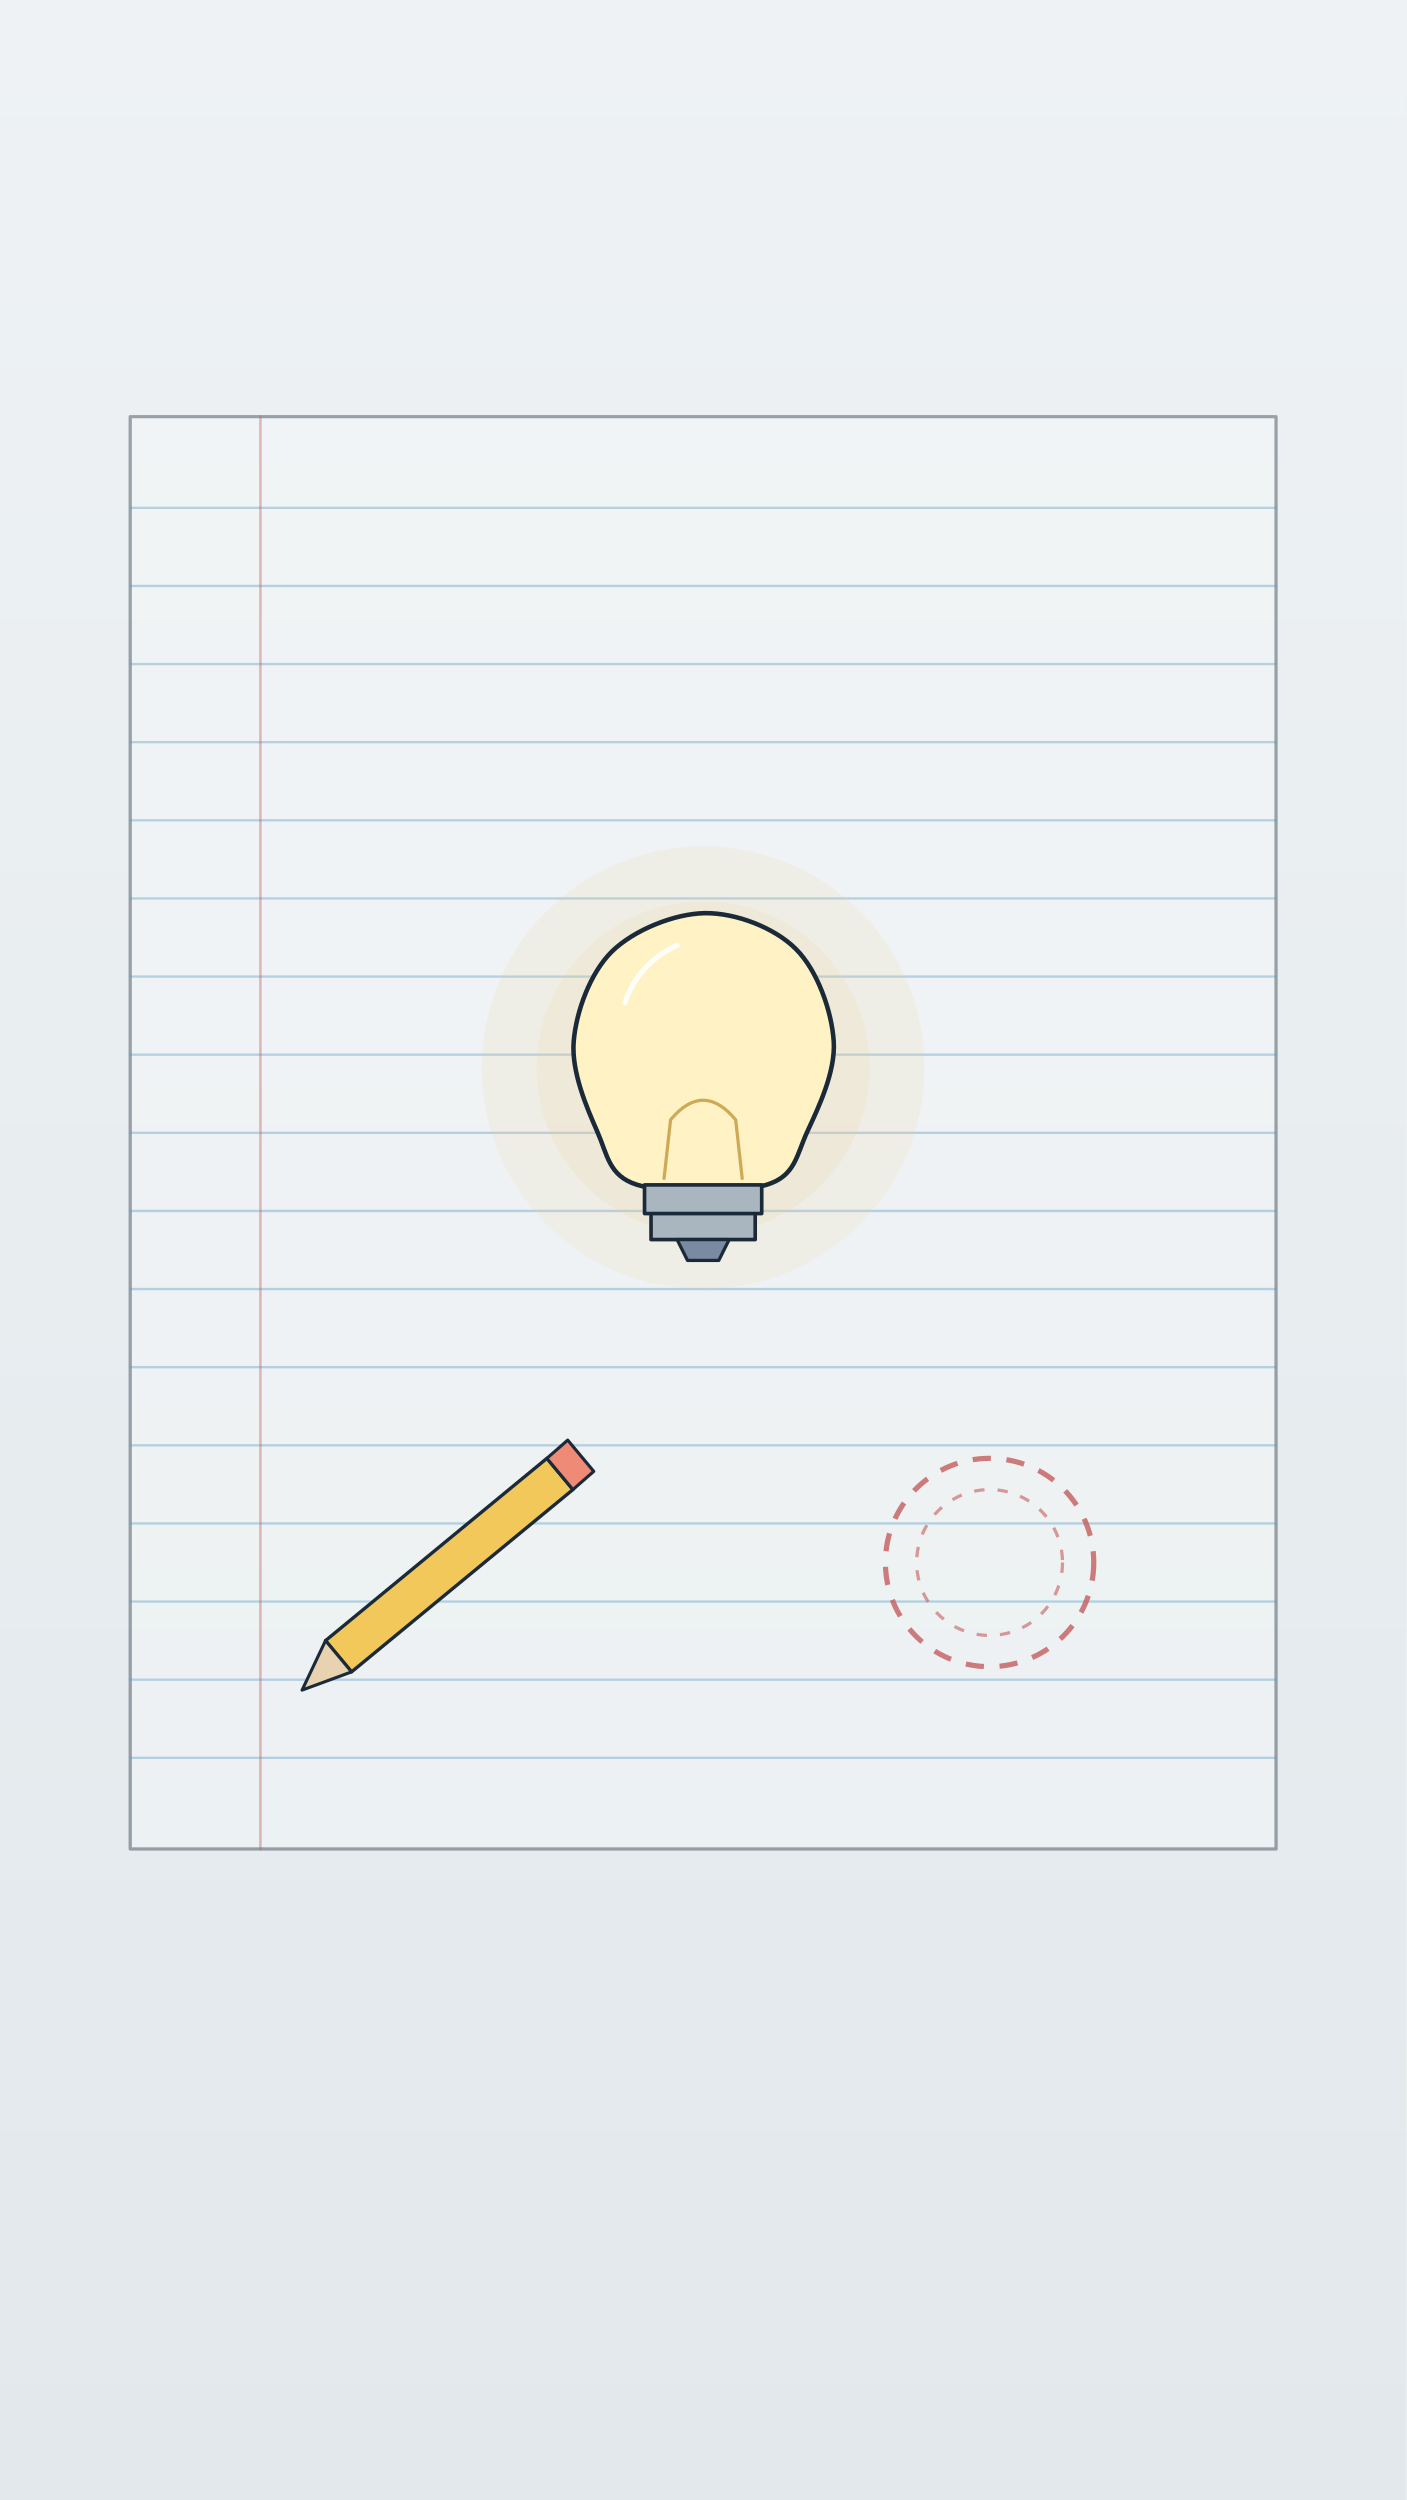
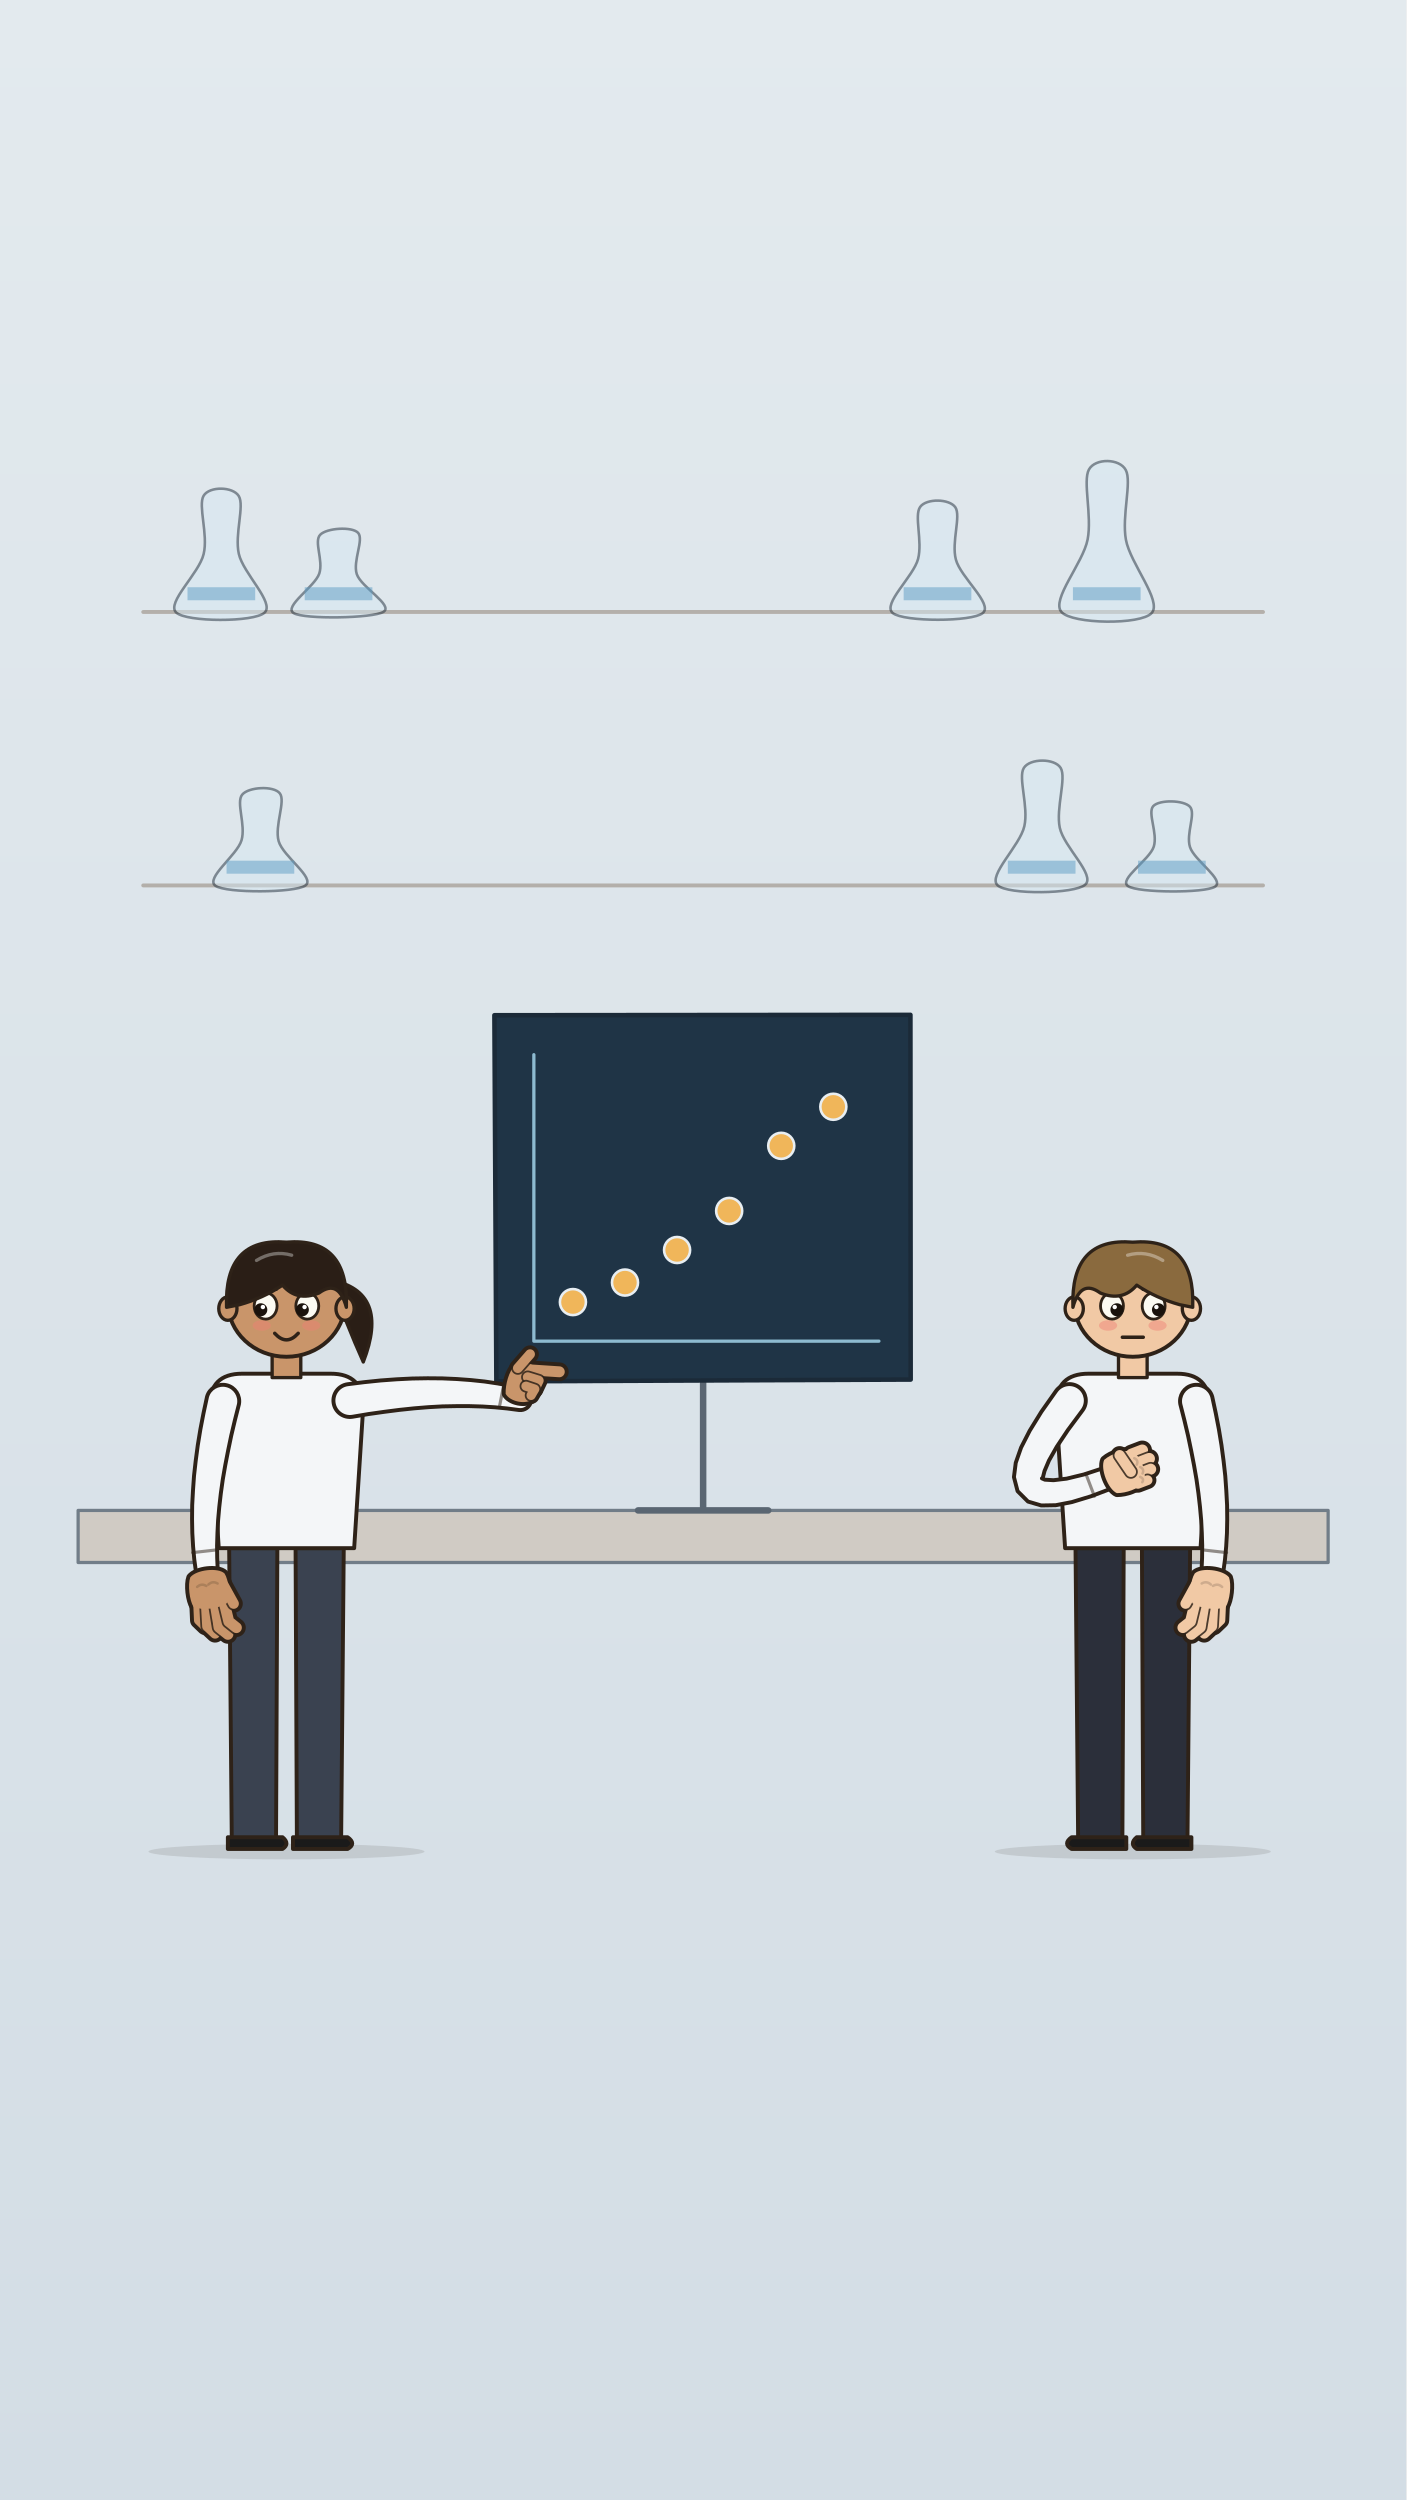
<svg xmlns="http://www.w3.org/2000/svg" viewBox="0 0 1080 1920" width="1080" height="1920">
  <defs>
-     <linearGradient id="U023-bgwash" x1="0" y1="0" x2="0" y2="1">
-       <stop offset="0" stop-color="#eef2f4" />
-       <stop offset="1" stop-color="#e2e8ec" />
+     <linearGradient id="U024-bgwash" x1="0" y1="0" x2="0" y2="1">
+       <stop offset="0" stop-color="#e3eaee" />
+       <stop offset="1" stop-color="#d3dde5" />
    </linearGradient>
  </defs>
-   <rect id="U023-bg-paper" width="1080" height="1920" fill="url(#U023-bgwash)" />
-   <g id="bg-notebook-page">
-     <path d="M100 320 H980 V1420 H100 Z" fill="#f7f9fa" stroke="#1b2a38" stroke-width="2.5" stroke-linejoin="round" opacity="0.4" />
-     <path d="M100 390 H980" fill="none" stroke="#5c9cc4" stroke-width="1.8" stroke-linecap="round" stroke-linejoin="round" opacity="0.4" />
-     <path d="M100 450 H980" fill="none" stroke="#5c9cc4" stroke-width="1.8" stroke-linecap="round" stroke-linejoin="round" opacity="0.4" />
-     <path d="M100 510 H980" fill="none" stroke="#5c9cc4" stroke-width="1.8" stroke-linecap="round" stroke-linejoin="round" opacity="0.4" />
-     <path d="M100 570 H980" fill="none" stroke="#5c9cc4" stroke-width="1.8" stroke-linecap="round" stroke-linejoin="round" opacity="0.4" />
-     <path d="M100 630 H980" fill="none" stroke="#5c9cc4" stroke-width="1.8" stroke-linecap="round" stroke-linejoin="round" opacity="0.4" />
-     <path d="M100 690 H980" fill="none" stroke="#5c9cc4" stroke-width="1.8" stroke-linecap="round" stroke-linejoin="round" opacity="0.4" />
-     <path d="M100 750 H980" fill="none" stroke="#5c9cc4" stroke-width="1.8" stroke-linecap="round" stroke-linejoin="round" opacity="0.4" />
-     <path d="M100 810 H980" fill="none" stroke="#5c9cc4" stroke-width="1.8" stroke-linecap="round" stroke-linejoin="round" opacity="0.4" />
-     <path d="M100 870 H980" fill="none" stroke="#5c9cc4" stroke-width="1.8" stroke-linecap="round" stroke-linejoin="round" opacity="0.4" />
-     <path d="M100 930 H980" fill="none" stroke="#5c9cc4" stroke-width="1.8" stroke-linecap="round" stroke-linejoin="round" opacity="0.4" />
-     <path d="M100 990 H980" fill="none" stroke="#5c9cc4" stroke-width="1.8" stroke-linecap="round" stroke-linejoin="round" opacity="0.4" />
-     <path d="M100 1050 H980" fill="none" stroke="#5c9cc4" stroke-width="1.8" stroke-linecap="round" stroke-linejoin="round" opacity="0.4" />
-     <path d="M100 1110 H980" fill="none" stroke="#5c9cc4" stroke-width="1.8" stroke-linecap="round" stroke-linejoin="round" opacity="0.4" />
-     <path d="M100 1170 H980" fill="none" stroke="#5c9cc4" stroke-width="1.8" stroke-linecap="round" stroke-linejoin="round" opacity="0.4" />
-     <path d="M100 1230 H980" fill="none" stroke="#5c9cc4" stroke-width="1.8" stroke-linecap="round" stroke-linejoin="round" opacity="0.4" />
-     <path d="M100 1290 H980" fill="none" stroke="#5c9cc4" stroke-width="1.8" stroke-linecap="round" stroke-linejoin="round" opacity="0.4" />
-     <path d="M100 1350 H980" fill="none" stroke="#5c9cc4" stroke-width="1.8" stroke-linecap="round" stroke-linejoin="round" opacity="0.4" />
-     <path d="M200 320 V1420" fill="none" stroke="#c45c5c" stroke-width="2" stroke-linecap="round" stroke-linejoin="round" opacity="0.4" />
+   <rect id="U024-bg-paper" width="1080" height="1920" fill="url(#U024-bgwash)" />
+   <g id="bg-lab-shelves">
+     <path d="M110 470 H970" fill="none" stroke="#8a7a6a" stroke-width="3" stroke-linecap="round" stroke-linejoin="round" opacity="0.5" />
+     <path d="M110 680 H970" fill="none" stroke="#8a7a6a" stroke-width="3" stroke-linecap="round" stroke-linejoin="round" opacity="0.5" />
+     <path d="M183.4 381.0 C187.9 388.4 180.1 410.4 183.4 425.3 C186.7 440.3 211.2 463.0 203.2 470.5 C195.2 478.0 143.1 477.9 135.3 470.4 C127.5 462.9 152.9 440.5 156.4 425.5 C160.0 410.6 151.9 388.1 156.4 380.7 C160.9 373.3 178.9 373.6 183.4 381.0 Z" fill="#d6e8f1" stroke="#1b2a38" stroke-width="2" stroke-linejoin="round" opacity="0.5" />
+     <path d="M144 456 h52" stroke="#5c9cc4" stroke-width="10" opacity=".5" />
+     <path d="M275.0 409.2 C279.7 414.3 270.8 430.8 274.0 440.9 C277.3 451.0 302.5 464.9 294.5 469.9 C286.4 474.9 233.8 475.8 225.6 470.9 C217.4 466.0 241.8 450.6 245.2 440.5 C248.5 430.5 240.9 415.9 245.9 410.7 C250.9 405.5 270.3 404.2 275.0 409.2 Z" fill="#d6e8f1" stroke="#1b2a38" stroke-width="2" stroke-linejoin="round" opacity="0.5" />
+     <path d="M234 456 h52" stroke="#5c9cc4" stroke-width="10" opacity=".5" />
+     <path d="M733.7 389.6 C738.2 396.3 730.6 416.2 734.1 429.7 C737.6 443.3 762.9 464.0 754.8 470.8 C746.7 477.7 693.9 477.7 685.6 470.8 C677.4 463.8 701.6 442.8 705.1 429.2 C708.6 415.6 701.9 395.9 706.7 389.3 C711.4 382.7 729.1 382.9 733.7 389.6 Z" fill="#d6e8f1" stroke="#1b2a38" stroke-width="2" stroke-linejoin="round" opacity="0.5" />
+     <path d="M694 456 h52" stroke="#5c9cc4" stroke-width="10" opacity=".5" />
+     <path d="M864.6 361.0 C869.4 370.0 861.4 396.2 864.7 414.5 C868.0 432.8 892.7 461.6 884.5 470.8 C876.2 480.1 823.4 479.4 815.2 470.0 C807.0 460.6 831.8 432.5 835.3 414.3 C838.8 396.1 831.4 369.5 836.3 360.6 C841.2 351.7 859.9 352.0 864.6 361.0 Z" fill="#d6e8f1" stroke="#1b2a38" stroke-width="2" stroke-linejoin="round" opacity="0.5" />
+     <path d="M824 456 h52" stroke="#5c9cc4" stroke-width="10" opacity=".5" />
+     <path d="M214.9 609.3 C219.6 615.2 210.7 634.2 214.0 646.0 C217.3 657.8 242.6 674.4 234.5 680.1 C226.4 685.8 173.7 686.1 165.5 680.3 C157.3 674.5 182.1 656.9 185.5 645.3 C188.9 633.6 181.1 616.3 186.0 610.3 C190.9 604.3 210.3 603.3 214.9 609.3 Z" fill="#d6e8f1" stroke="#1b2a38" stroke-width="2" stroke-linejoin="round" opacity="0.5" />
+     <path d="M174 666 h52" stroke="#5c9cc4" stroke-width="10" opacity=".5" />
+     <path d="M814.6 589.8 C819.2 597.5 810.8 620.7 813.9 635.7 C817.1 650.6 841.5 672.0 833.5 679.4 C825.5 686.7 773.9 687.3 766.1 679.9 C758.4 672.4 783.4 649.5 786.7 634.5 C790.1 619.5 781.7 597.2 786.3 589.8 C790.9 582.3 810.0 582.2 814.6 589.8 Z" fill="#d6e8f1" stroke="#1b2a38" stroke-width="2" stroke-linejoin="round" opacity="0.5" />
+     <path d="M774 666 h52" stroke="#5c9cc4" stroke-width="10" opacity=".5" />
+     <path d="M913.9 619.6 C918.6 624.9 910.7 640.3 913.9 650.5 C917.1 660.8 941.0 676.0 933.1 681.0 C925.2 686.0 874.3 685.8 866.4 680.6 C858.6 675.5 882.9 660.4 886.1 650.2 C889.3 639.9 881.1 624.2 885.7 619.1 C890.4 614.0 909.2 614.4 913.9 619.6 Z" fill="#d6e8f1" stroke="#1b2a38" stroke-width="2" stroke-linejoin="round" opacity="0.5" />
+     <path d="M874 666 h52" stroke="#5c9cc4" stroke-width="10" opacity=".5" />
+     <path d="M60 1160 H1020 V1200 H60 Z" fill="#c9b8a6" stroke="#1b2a38" stroke-width="2.5" stroke-linejoin="round" opacity="0.55" />
  </g>
-   <g id="mv-core-flicker-lightbulb">
-     <circle cx="540" cy="820" r="170" fill="#f4cf8a" opacity="0.138" />
-     <circle cx="540" cy="820" r="128" fill="#f4cf8a" opacity="0.138" />
-     <circle cx="540" cy="820" r="85" fill="#f4cf8a" opacity="0.138" />
-     <circle cx="540" cy="820" r="42" fill="#f4cf8a" opacity="0.138" />
-     <path d="M611.2 728.8 C627.7 745.2 638.8 776.4 640.3 799.8 C641.8 823.1 628.6 850.5 620.1 868.9 C611.6 887.2 610.9 903.0 589.1 909.8 C567.3 916.7 510.9 916.7 489.2 909.9 C467.4 903.0 466.7 887.1 458.6 868.8 C450.5 850.4 438.7 822.8 440.6 799.8 C442.5 776.8 453.3 747.1 470.0 730.7 C486.8 714.3 517.8 701.7 541.3 701.3 C564.8 701.0 594.7 712.3 611.2 728.8 Z" fill="#fff2c4" stroke="#1b2a38" stroke-width="3.5" stroke-linejoin="round" opacity="1" />
-     <path d="M510 905 L515 860 Q540 830 565 860 L570 905" fill="none" stroke="#c9a24a" stroke-width="2.5" stroke-linecap="round" stroke-linejoin="round" opacity="0.9" />
-     <path d="M495 910 h90 v22 h-90 Z M500 932 h80 v20 h-80 Z" fill="#a9b6c0" stroke="#1b2a38" stroke-width="2.8" stroke-linejoin="round" opacity="1" />
-     <path d="M520 952 h40 l-8 16 h-24 Z" fill="#7a8aa0" stroke="#1b2a38" stroke-width="2.5" stroke-linejoin="round" opacity="1" />
-     <path d="M480 770 q10 -30 40 -44" fill="none" stroke="#fff" stroke-width="4" stroke-linecap="round" stroke-linejoin="round" opacity="0.9" />
+   <g id="data-monitor-screen">
+     <path d="M540 1060 L540 1160 M490 1160 H590" fill="none" stroke="#5a6672" stroke-width="5" stroke-linecap="round" stroke-linejoin="round" opacity="1" />
+     <path d="M379.7 779.7 L699.2 779.4 L699.4 1059.5 L381.2 1060.9 Z" fill="#1f3446" stroke="#1b2a38" stroke-width="3.5" stroke-linejoin="round" opacity="1" />
+     <path d="M410 1030 H675 M410 1030 V810" fill="none" stroke="#a9dcf2" stroke-width="2.5" stroke-linecap="round" stroke-linejoin="round" opacity="0.8" />
  </g>
-   <g id="mv-dash-proof-seal" data-speed="30">
-     <circle cx="760" cy="1200" r="80" fill="none" stroke="#c45c5c" stroke-width="4" stroke-dasharray="14 12" opacity=".8" />
-     <circle cx="760" cy="1200" r="56" fill="none" stroke="#c45c5c" stroke-width="2.5" stroke-dasharray="8 10" opacity=".6" />
+   <g id="mv-ticks-data-dot" data-step=".3" data-delay=".6">
+     <circle cx="440" cy="1000" r="10" fill="#f0b65a" stroke="#e8eef2" stroke-width="2" />
+     <circle cx="480" cy="985" r="10" fill="#f0b65a" stroke="#e8eef2" stroke-width="2" />
+     <circle cx="520" cy="960" r="10" fill="#f0b65a" stroke="#e8eef2" stroke-width="2" />
+     <circle cx="560" cy="930" r="10" fill="#f0b65a" stroke="#e8eef2" stroke-width="2" />
+     <circle cx="600" cy="880" r="10" fill="#f0b65a" stroke="#e8eef2" stroke-width="2" />
+     <circle cx="640" cy="850" r="10" fill="#f0b65a" stroke="#e8eef2" stroke-width="2" />
  </g>
-   <g id="notebook-pencil">
-     <path d="M250 1260 L420 1120 L440 1144 L270 1284 Z" fill="#f2c85a" stroke="#1b2a38" stroke-width="2.6" stroke-linejoin="round" opacity="1" />
-     <path d="M250 1260 L270 1284 L232 1298 Z" fill="#e8d2b0" stroke="#1b2a38" stroke-width="2.4" stroke-linejoin="round" opacity="1" />
-     <path d="M420 1120 L440 1144 L456 1130 L436 1106 Z" fill="#ef8a76" stroke="#1b2a38" stroke-width="2.4" stroke-linejoin="round" opacity="1" />
+   <g id="mv-breathe-researcher-person">
+     <g id="researcher-figure" data-fig="person:point_side" stroke="#2e2218" stroke-width="3.02" stroke-linejoin="round">
+       <ellipse cx="220" cy="1422" rx="106" ry="6" fill="#2e2218" opacity=".12" stroke="none" />
+       <path d="M176 1189 L213 1189 L212 1412 L178 1412 Z" fill="#3a4250" />
+       <path d="M175 1411 L217 1411 Q223 1416 217 1420 L175 1420 Z" fill="#1a1a1a" />
+       <path d="M227 1189 L264 1189 L262 1412 L228 1412 Z" fill="#3a4250" />
+       <path d="M225 1411 L267 1411 Q274 1416 267 1420 L225 1420 Z" fill="#1a1a1a" />
+       <path d="M161 1080 Q161 1055 186 1055 L254 1055 Q279 1055 279 1080 L272 1189 L168 1189 Z" fill="#f4f6f8" />
+       <rect x="209" y="1029" width="22" height="29" fill="#c9956a" stroke-width="2.57" />
+       <path d="M254 983 Q300 992 279 1046 Q266 1017 254 983 Z" fill="#2a1e16" stroke-width="2.57" />
+       <ellipse cx="220" cy="1000" rx="45" ry="42" fill="#c9956a" />
+       <ellipse cx="175" cy="1005" rx="7" ry="9" fill="#c9956a" stroke-width="2.57" />
+       <ellipse cx="265" cy="1005" rx="7" ry="9" fill="#c9956a" stroke-width="2.57" />
+       <ellipse cx="204" cy="1003" rx="8.8" ry="10.1" fill="#fbfaf2" stroke-width="2.18" />
+       <circle cx="200.3" cy="1005.9" r="5.0" fill="#1a120c" stroke="none" />
+       <circle cx="201.9" cy="1003.8" r="1.7" fill="#fff" stroke="none" />
+       <path d="M196 990 L212 990" stroke-linecap="round" />
+       <ellipse cx="201" cy="1018" rx="7" ry="4" fill="#ef7f74" opacity=".45" stroke="none" />
+       <ellipse cx="236" cy="1003" rx="8.8" ry="10.1" fill="#fbfaf2" stroke-width="2.18" />
+       <circle cx="232.2" cy="1005.9" r="5.0" fill="#1a120c" stroke="none" />
+       <circle cx="233.9" cy="1003.8" r="1.7" fill="#fff" stroke="none" />
+       <path d="M228 990 L244 990" stroke-linecap="round" />
+       <ellipse cx="239" cy="1018" rx="7" ry="4" fill="#ef7f74" opacity=".45" stroke="none" />
+       <path d="M211 1024 Q220 1034 229 1024" fill="none" stroke-width="2.72" stroke-linecap="round" />
+       <path d="M174 1004 Q172 950 220 954 Q268 950 266 1004 Q260 982 245 993 Q228 1000 217 987 Q202 997 184 1002 Z" fill="#2a1e16" stroke-width="2.57" />
+       <path d="M197 968 q13 -8 27 -4" fill="none" stroke="#fff" stroke-width="2.57" opacity=".35" stroke-linecap="round" />
+       <g class="mv mv-limb-researcher-figure-arm-r-1" data-pivot="171.3 1075.6">
+         <path d="M159.0,1072.7 L156.3,1085.3 L153.9,1097.7 L151.9,1109.9 L150.3,1121.9 L149.0,1133.5 L148.2,1144.9 L147.6,1156.0 L147.5,1166.8 L147.7,1177.4 L148.3,1187.7 L149.2,1197.6 L150.5,1207.2 A8.4,8.4 0 0 0 167.2,1205.6 L166.8,1196.4 L166.7,1187.0 L167.0,1177.4 L167.5,1167.5 L168.4,1157.4 L169.6,1146.9 L171.1,1136.2 L173.0,1125.3 L175.2,1114.0 L177.6,1102.5 L180.4,1090.7 L183.5,1078.5 A12.6,12.6 0 0 0 159.0,1072.7Z" fill="#f4f6f8" stroke="#2e2218" stroke-width="3.02" stroke-linejoin="round" />
+         <path d="M148.0,1192.4 L166.4,1190.3" stroke="#2e2218" stroke-width="2.42" stroke-linecap="round" opacity=".5" />
+         <g data-fig="hand:hang" transform="translate(158.9 1206.4) rotate(-6.4) scale(0.882) scale(-1 1)">
+           <path d="M-15 4 C-18 10 -18 24 -14 30 C-6 34 8 34 15 30 C18 24 18 10 15 4 C9 -2 -10 -2 -15 4 Z" fill="#c9956a" stroke="#2e2218" stroke-width="6.86" stroke-linejoin="round" />
+           <path d="M11 27 L12 42 L7 48" fill="none" stroke="#2e2218" stroke-width="14.86" stroke-linecap="round" stroke-linejoin="round" />
+           <path d="M4 30 L5 48 L-1 55" fill="none" stroke="#2e2218" stroke-width="15.86" stroke-linecap="round" stroke-linejoin="round" />
+           <path d="M-4 30 L-5 50 L-12 57" fill="none" stroke="#2e2218" stroke-width="16.36" stroke-linecap="round" stroke-linejoin="round" />
+           <path d="M-12 30 L-14 46 L-20 52" fill="none" stroke="#2e2218" stroke-width="16.36" stroke-linecap="round" stroke-linejoin="round" />
+           <path d="M-13 14 L-20 31" fill="none" stroke="#2e2218" stroke-width="15.86" stroke-linecap="round" stroke-linejoin="round" />
+           <path d="M11 27 L12 42 L7 48" fill="none" stroke="#2e2218" stroke-width="11.09" stroke-linecap="round" stroke-linejoin="round" opacity=".85" />
+           <path d="M11 27 L12 42 L7 48" fill="none" stroke="#c9956a" stroke-width="8" stroke-linecap="round" stroke-linejoin="round" />
+           <path d="M4 30 L5 48 L-1 55" fill="none" stroke="#2e2218" stroke-width="12.09" stroke-linecap="round" stroke-linejoin="round" opacity=".85" />
+           <path d="M4 30 L5 48 L-1 55" fill="none" stroke="#c9956a" stroke-width="9" stroke-linecap="round" stroke-linejoin="round" />
+           <path d="M-4 30 L-5 50 L-12 57" fill="none" stroke="#2e2218" stroke-width="12.59" stroke-linecap="round" stroke-linejoin="round" opacity=".85" />
+           <path d="M-4 30 L-5 50 L-12 57" fill="none" stroke="#c9956a" stroke-width="9.5" stroke-linecap="round" stroke-linejoin="round" />
+           <path d="M-12 30 L-14 46 L-20 52" fill="none" stroke="#2e2218" stroke-width="12.59" stroke-linecap="round" stroke-linejoin="round" opacity=".85" />
+           <path d="M-12 30 L-14 46 L-20 52" fill="none" stroke="#c9956a" stroke-width="9.5" stroke-linecap="round" stroke-linejoin="round" />
+           <path d="M-13 14 L-20 31" fill="none" stroke="#2e2218" stroke-width="12.09" stroke-linecap="round" stroke-linejoin="round" opacity=".85" />
+           <path d="M-13 14 L-20 31" fill="none" stroke="#c9956a" stroke-width="9" stroke-linecap="round" stroke-linejoin="round" />
+           <path d="M-15 4 C-18 10 -18 24 -14 30 C-6 34 8 34 15 30 C18 24 18 10 15 4 C9 -2 -10 -2 -15 4 Z" fill="#c9956a" stroke="none" />
+           <path d="M-8 12 q4 -3 8 0 M2 13 q4 -3 8 0" fill="none" stroke="#a47a56" stroke-width="2.23" stroke-linecap="round" opacity=".8" />
+         </g>
+       </g>
+       <g class="mv mv-limb-researcher-figure-arm-l-1" data-pivot="268.7 1075.6">
+         <path d="M270.5,1088.1 L283.0,1086.0 L295.0,1084.3 L306.7,1082.8 L318.1,1081.6 L329.1,1080.7 L339.9,1080.1 L350.4,1079.9 L360.6,1079.9 L370.5,1080.2 L380.1,1080.8 L389.4,1081.7 L398.6,1082.9 A8.4,8.4 0 0 0 401.6,1066.4 L392.2,1064.3 L382.3,1062.5 L372.2,1061.0 L361.7,1059.9 L350.9,1059.1 L339.8,1058.6 L328.4,1058.5 L316.6,1058.7 L304.6,1059.3 L292.3,1060.2 L279.7,1061.5 L266.9,1063.1 A12.6,12.6 0 0 0 270.5,1088.1Z" fill="#f4f6f8" stroke="#2e2218" stroke-width="3.02" stroke-linejoin="round" />
+         <path d="M383.5,1080.7 L387.1,1062.6" stroke="#2e2218" stroke-width="2.42" stroke-linecap="round" opacity=".5" />
+         <g data-fig="hand:point_side" transform="translate(400.1 1074.6) rotate(11.4) scale(0.882)">
+           <path d="M-14 -2 C-16 -10 -15 -22 -11 -28 C-4 -33 6 -33 10 -27 C12 -20 12 -10 10 -2 C5 4 -9 4 -14 -2 Z" fill="#c9956a" stroke="#2e2218" stroke-width="6.86" stroke-linejoin="round" />
+           <path d="M-2 -26 L28 -30" fill="none" stroke="#2e2218" stroke-width="16.36" stroke-linecap="round" stroke-linejoin="round" />
+           <path d="M2 -20 L12 -19 L10 -11" fill="none" stroke="#2e2218" stroke-width="15.36" stroke-linecap="round" stroke-linejoin="round" />
+           <path d="M2 -12 L10 -11 L8 -5" fill="none" stroke="#2e2218" stroke-width="14.86" stroke-linecap="round" stroke-linejoin="round" />
+           <path d="M-8 -26 L0 -40" fill="none" stroke="#2e2218" stroke-width="15.36" stroke-linecap="round" stroke-linejoin="round" />
+           <path d="M-2 -26 L28 -30" fill="none" stroke="#2e2218" stroke-width="12.59" stroke-linecap="round" stroke-linejoin="round" opacity=".85" />
+           <path d="M-2 -26 L28 -30" fill="none" stroke="#c9956a" stroke-width="9.5" stroke-linecap="round" stroke-linejoin="round" />
+           <path d="M-14 -2 C-16 -10 -15 -22 -11 -28 C-4 -33 6 -33 10 -27 C12 -20 12 -10 10 -2 C5 4 -9 4 -14 -2 Z" fill="#c9956a" stroke="none" />
+           <path d="M2 -20 L12 -19 L10 -11" fill="none" stroke="#2e2218" stroke-width="11.59" stroke-linecap="round" stroke-linejoin="round" opacity=".85" />
+           <path d="M2 -20 L12 -19 L10 -11" fill="none" stroke="#c9956a" stroke-width="8.5" stroke-linecap="round" stroke-linejoin="round" />
+           <path d="M2 -12 L10 -11 L8 -5" fill="none" stroke="#2e2218" stroke-width="11.09" stroke-linecap="round" stroke-linejoin="round" opacity=".85" />
+           <path d="M2 -12 L10 -11 L8 -5" fill="none" stroke="#c9956a" stroke-width="8" stroke-linecap="round" stroke-linejoin="round" />
+           <path d="M-8 -26 L0 -40" fill="none" stroke="#2e2218" stroke-width="11.59" stroke-linecap="round" stroke-linejoin="round" opacity=".85" />
+           <path d="M-8 -26 L0 -40" fill="none" stroke="#c9956a" stroke-width="8.5" stroke-linecap="round" stroke-linejoin="round" />
+         </g>
+       </g>
+     </g>
+   </g>
+   <g id="mv-breathe-scientist-person">
+     <g id="scientist-figure" data-fig="person:think" stroke="#2e2218" stroke-width="3.02" stroke-linejoin="round" transform="translate(1740.0 0) scale(-1 1)">
+       <ellipse cx="870" cy="1422" rx="106" ry="6" fill="#2e2218" opacity=".12" stroke="none" />
+       <path d="M826 1189 L863 1189 L862 1412 L828 1412 Z" fill="#2b2f3a" />
+       <path d="M825 1411 L867 1411 Q873 1416 867 1420 L825 1420 Z" fill="#1a1a1a" />
+       <path d="M877 1189 L914 1189 L912 1412 L878 1412 Z" fill="#2b2f3a" />
+       <path d="M875 1411 L917 1411 Q924 1416 917 1420 L875 1420 Z" fill="#1a1a1a" />
+       <path d="M811 1080 Q811 1055 836 1055 L904 1055 Q929 1055 929 1080 L922 1189 L818 1189 Z" fill="#f4f6f8" />
+       <rect x="859" y="1029" width="22" height="29" fill="#f1c9a5" stroke-width="2.57" />
+       <ellipse cx="870" cy="1000" rx="45" ry="42" fill="#f1c9a5" />
+       <ellipse cx="825" cy="1005" rx="7" ry="9" fill="#f1c9a5" stroke-width="2.57" />
+       <ellipse cx="915" cy="1005" rx="7" ry="9" fill="#f1c9a5" stroke-width="2.57" />
+       <ellipse cx="854" cy="1003" rx="8.8" ry="10.1" fill="#fbfaf2" stroke-width="2.18" />
+       <circle cx="850.3" cy="1005.9" r="5.0" fill="#1a120c" stroke="none" />
+       <circle cx="851.9" cy="1003.8" r="1.7" fill="#fff" stroke="none" />
+       <path d="M846 990 L862 990" stroke-linecap="round" />
+       <ellipse cx="851" cy="1018" rx="7" ry="4" fill="#ef7f74" opacity=".45" stroke="none" />
+       <ellipse cx="886" cy="1003" rx="8.8" ry="10.1" fill="#fbfaf2" stroke-width="2.18" />
+       <circle cx="882.2" cy="1005.9" r="5.0" fill="#1a120c" stroke="none" />
+       <circle cx="883.9" cy="1003.8" r="1.7" fill="#fff" stroke="none" />
+       <path d="M878 990 L894 990" stroke-linecap="round" />
+       <ellipse cx="889" cy="1018" rx="7" ry="4" fill="#ef7f74" opacity=".45" stroke="none" />
+       <path d="M862 1027 L878 1027" fill="none" stroke-width="2.72" stroke-linecap="round" />
+       <path d="M824 1004 Q822 950 870 954 Q918 950 916 1004 Q910 982 895 993 Q878 1000 867 987 Q852 997 834 1002 Z" fill="#8a6a3e" stroke-width="2.57" />
+       <path d="M847 968 q13 -8 27 -4" fill="none" stroke="#fff" stroke-width="2.57" opacity=".35" stroke-linecap="round" />
+       <g class="mv mv-limb-scientist-figure-arm-r-1" data-pivot="821.3 1075.6">
+         <path d="M809.0,1072.7 L806.3,1085.3 L803.9,1097.7 L801.9,1109.9 L800.3,1121.9 L799.0,1133.5 L798.2,1144.9 L797.6,1156.0 L797.5,1166.8 L797.7,1177.4 L798.3,1187.7 L799.2,1197.6 L800.5,1207.2 A8.4,8.4 0 0 0 817.2,1205.6 L816.8,1196.4 L816.7,1187.0 L817.0,1177.4 L817.5,1167.5 L818.4,1157.4 L819.6,1146.9 L821.1,1136.2 L823.0,1125.3 L825.2,1114.0 L827.6,1102.5 L830.4,1090.7 L833.5,1078.5 A12.6,12.6 0 0 0 809.0,1072.7Z" fill="#f4f6f8" stroke="#2e2218" stroke-width="3.02" stroke-linejoin="round" />
+         <path d="M798.0,1192.4 L816.4,1190.3" stroke="#2e2218" stroke-width="2.42" stroke-linecap="round" opacity=".5" />
+         <g data-fig="hand:hang" transform="translate(808.9 1206.4) rotate(-6.4) scale(0.882) scale(-1 1)">
+           <path d="M-15 4 C-18 10 -18 24 -14 30 C-6 34 8 34 15 30 C18 24 18 10 15 4 C9 -2 -10 -2 -15 4 Z" fill="#f1c9a5" stroke="#2e2218" stroke-width="6.86" stroke-linejoin="round" />
+           <path d="M11 27 L12 42 L7 48" fill="none" stroke="#2e2218" stroke-width="14.86" stroke-linecap="round" stroke-linejoin="round" />
+           <path d="M4 30 L5 48 L-1 55" fill="none" stroke="#2e2218" stroke-width="15.86" stroke-linecap="round" stroke-linejoin="round" />
+           <path d="M-4 30 L-5 50 L-12 57" fill="none" stroke="#2e2218" stroke-width="16.36" stroke-linecap="round" stroke-linejoin="round" />
+           <path d="M-12 30 L-14 46 L-20 52" fill="none" stroke="#2e2218" stroke-width="16.36" stroke-linecap="round" stroke-linejoin="round" />
+           <path d="M-13 14 L-20 31" fill="none" stroke="#2e2218" stroke-width="15.86" stroke-linecap="round" stroke-linejoin="round" />
+           <path d="M11 27 L12 42 L7 48" fill="none" stroke="#2e2218" stroke-width="11.09" stroke-linecap="round" stroke-linejoin="round" opacity=".85" />
+           <path d="M11 27 L12 42 L7 48" fill="none" stroke="#f1c9a5" stroke-width="8" stroke-linecap="round" stroke-linejoin="round" />
+           <path d="M4 30 L5 48 L-1 55" fill="none" stroke="#2e2218" stroke-width="12.09" stroke-linecap="round" stroke-linejoin="round" opacity=".85" />
+           <path d="M4 30 L5 48 L-1 55" fill="none" stroke="#f1c9a5" stroke-width="9" stroke-linecap="round" stroke-linejoin="round" />
+           <path d="M-4 30 L-5 50 L-12 57" fill="none" stroke="#2e2218" stroke-width="12.59" stroke-linecap="round" stroke-linejoin="round" opacity=".85" />
+           <path d="M-4 30 L-5 50 L-12 57" fill="none" stroke="#f1c9a5" stroke-width="9.5" stroke-linecap="round" stroke-linejoin="round" />
+           <path d="M-12 30 L-14 46 L-20 52" fill="none" stroke="#2e2218" stroke-width="12.59" stroke-linecap="round" stroke-linejoin="round" opacity=".85" />
+           <path d="M-12 30 L-14 46 L-20 52" fill="none" stroke="#f1c9a5" stroke-width="9.5" stroke-linecap="round" stroke-linejoin="round" />
+           <path d="M-13 14 L-20 31" fill="none" stroke="#2e2218" stroke-width="12.09" stroke-linecap="round" stroke-linejoin="round" opacity=".85" />
+           <path d="M-13 14 L-20 31" fill="none" stroke="#f1c9a5" stroke-width="9" stroke-linecap="round" stroke-linejoin="round" />
+           <path d="M-15 4 C-18 10 -18 24 -14 30 C-6 34 8 34 15 30 C18 24 18 10 15 4 C9 -2 -10 -2 -15 4 Z" fill="#f1c9a5" stroke="none" />
+           <path d="M-8 12 q4 -3 8 0 M2 13 q4 -3 8 0" fill="none" stroke="#c5a487" stroke-width="2.23" stroke-linecap="round" opacity=".8" />
+         </g>
+       </g>
+       <g data-armfixed="1" class="mv mv-limb-scientist-figure-arm-l-1" data-pivot="918.7 1075.6">
+         <path d="M908.5,1083.0 L919.8,1098.2 L928.4,1111.1 L934.4,1121.7 L937.8,1129.7 L939.0,1134.4 L939.3,1135.4 L939.8,1135.4 L937.5,1136.4 L930.9,1136.8 L920.8,1135.6 L907.6,1132.4 L891.4,1127.1 A8.4,8.4 0 0 0 885.9,1143.0 L902.3,1149.2 L916.8,1153.6 L929.2,1156.0 L940.3,1156.2 L950.5,1153.2 L958.5,1145.2 L961.3,1134.4 L959.9,1123.4 L955.8,1111.7 L949.2,1098.8 L940.2,1084.2 L928.9,1068.2 A12.6,12.6 0 0 0 908.5,1083.0Z" fill="#f4f6f8" stroke="#2e2218" stroke-width="3.02" stroke-linejoin="round" />
+         <path d="M906.1,1131.8 L899.5,1149.1" stroke="#2e2218" stroke-width="2.42" stroke-linecap="round" opacity=".5" />
+         <g data-fig="hand:fist" transform="translate(888.6 1135.0) rotate(290.9) scale(0.882) scale(-1 1)">
+           <path d="M-16 -2 C-19 -10 -18 -22 -14 -28 C-6 -33 8 -33 15 -27 C18 -20 18 -10 15 -2 C9 4 -10 4 -16 -2 Z" fill="#f1c9a5" stroke="#2e2218" stroke-width="6.86" stroke-linejoin="round" />
+           <path d="M-12 -26 L-12 -36" fill="none" stroke="#2e2218" stroke-width="16.86" stroke-linecap="round" stroke-linejoin="round" />
+           <path d="M-3 -28 L-3 -39" fill="none" stroke="#2e2218" stroke-width="16.86" stroke-linecap="round" stroke-linejoin="round" />
+           <path d="M6 -27 L6 -37" fill="none" stroke="#2e2218" stroke-width="16.36" stroke-linecap="round" stroke-linejoin="round" />
+           <path d="M14 -22 L14 -31" fill="none" stroke="#2e2218" stroke-width="15.36" stroke-linecap="round" stroke-linejoin="round" />
+           <path d="M-15 -16 L2 -20" fill="none" stroke="#2e2218" stroke-width="15.86" stroke-linecap="round" stroke-linejoin="round" />
+           <path d="M-12 -26 L-12 -36" fill="none" stroke="#2e2218" stroke-width="13.09" stroke-linecap="round" stroke-linejoin="round" opacity=".85" />
+           <path d="M-12 -26 L-12 -36" fill="none" stroke="#f1c9a5" stroke-width="10" stroke-linecap="round" stroke-linejoin="round" />
+           <path d="M-3 -28 L-3 -39" fill="none" stroke="#2e2218" stroke-width="13.09" stroke-linecap="round" stroke-linejoin="round" opacity=".85" />
+           <path d="M-3 -28 L-3 -39" fill="none" stroke="#f1c9a5" stroke-width="10" stroke-linecap="round" stroke-linejoin="round" />
+           <path d="M6 -27 L6 -37" fill="none" stroke="#2e2218" stroke-width="12.59" stroke-linecap="round" stroke-linejoin="round" opacity=".85" />
+           <path d="M6 -27 L6 -37" fill="none" stroke="#f1c9a5" stroke-width="9.5" stroke-linecap="round" stroke-linejoin="round" />
+           <path d="M14 -22 L14 -31" fill="none" stroke="#2e2218" stroke-width="11.59" stroke-linecap="round" stroke-linejoin="round" opacity=".85" />
+           <path d="M14 -22 L14 -31" fill="none" stroke="#f1c9a5" stroke-width="8.5" stroke-linecap="round" stroke-linejoin="round" />
+           <path d="M-16 -2 C-19 -10 -18 -22 -14 -28 C-6 -33 8 -33 15 -27 C18 -20 18 -10 15 -2 C9 4 -10 4 -16 -2 Z" fill="#f1c9a5" stroke="none" />
+           <path d="M-15 -16 L2 -20" fill="none" stroke="#2e2218" stroke-width="12.09" stroke-linecap="round" stroke-linejoin="round" opacity=".85" />
+           <path d="M-15 -16 L2 -20" fill="none" stroke="#f1c9a5" stroke-width="9" stroke-linecap="round" stroke-linejoin="round" />
+           <path d="M-8 -27 q3 -3 6 0 M1 -29 q3 -3 6 0 M9 -26 q3 -3 5 0" fill="none" stroke="#c5a487" stroke-width="2.23" stroke-linecap="round" opacity=".8" />
+         </g>
+       </g>
+     </g>
  </g>
</svg>
